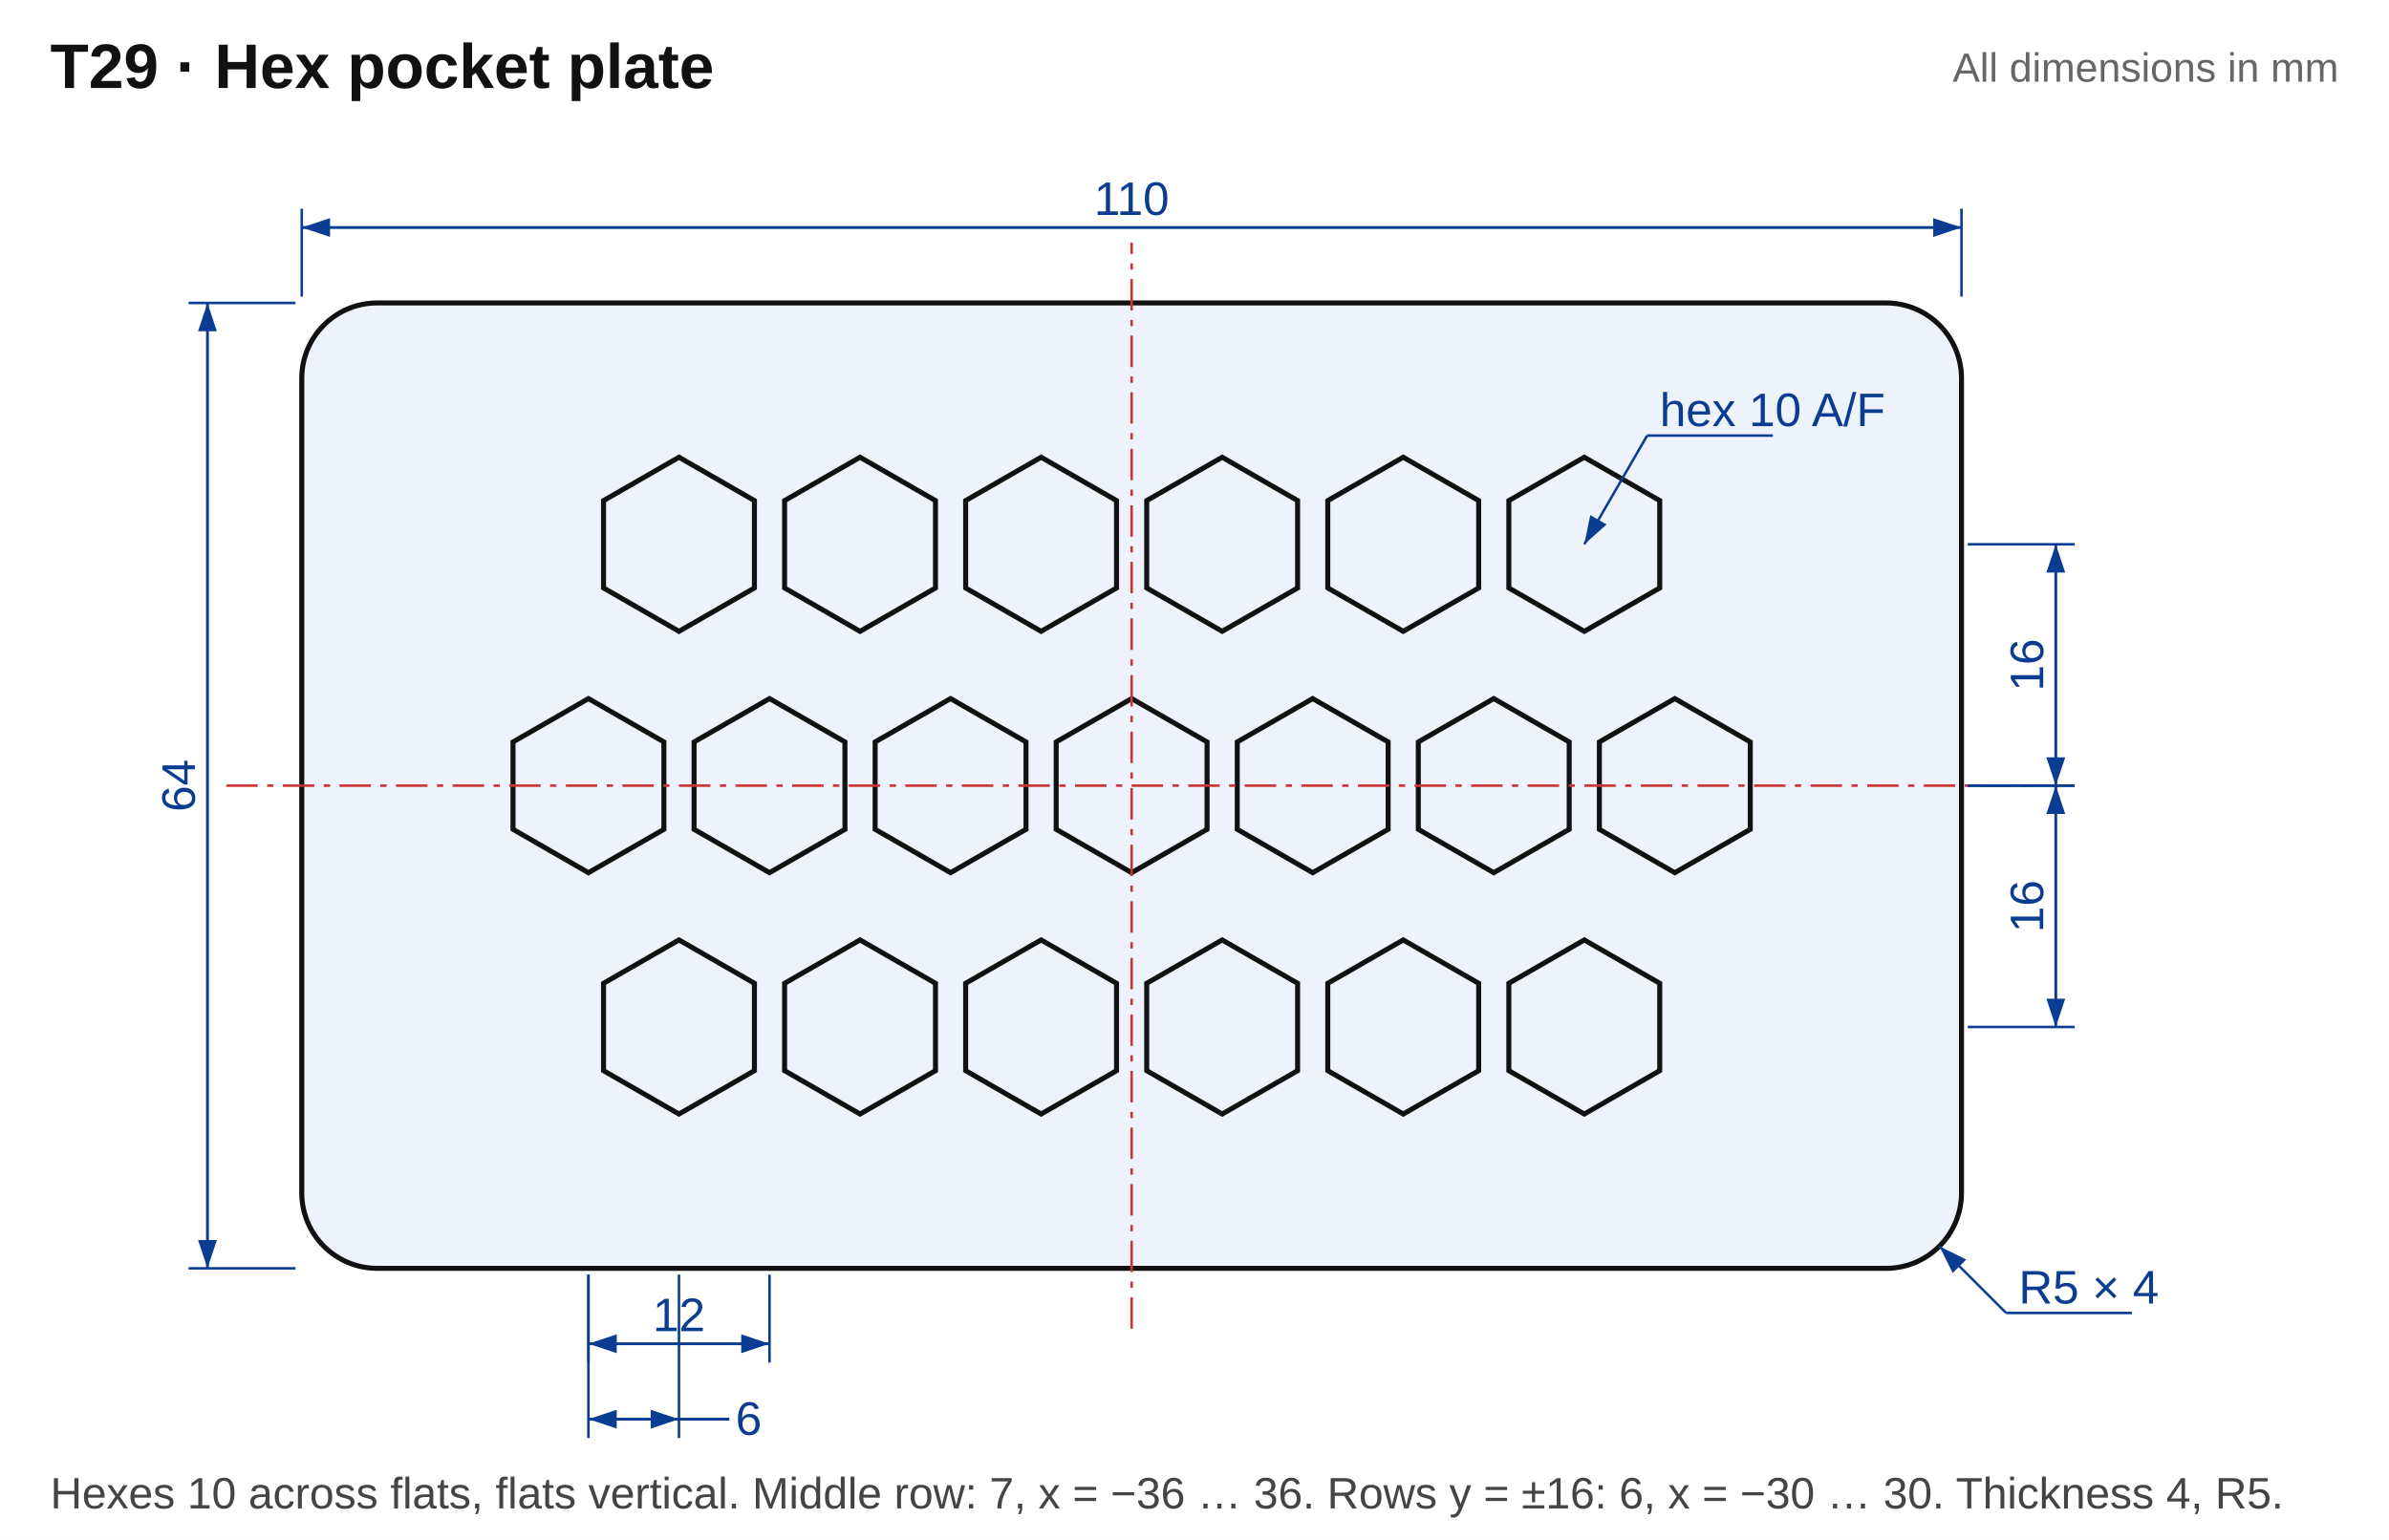
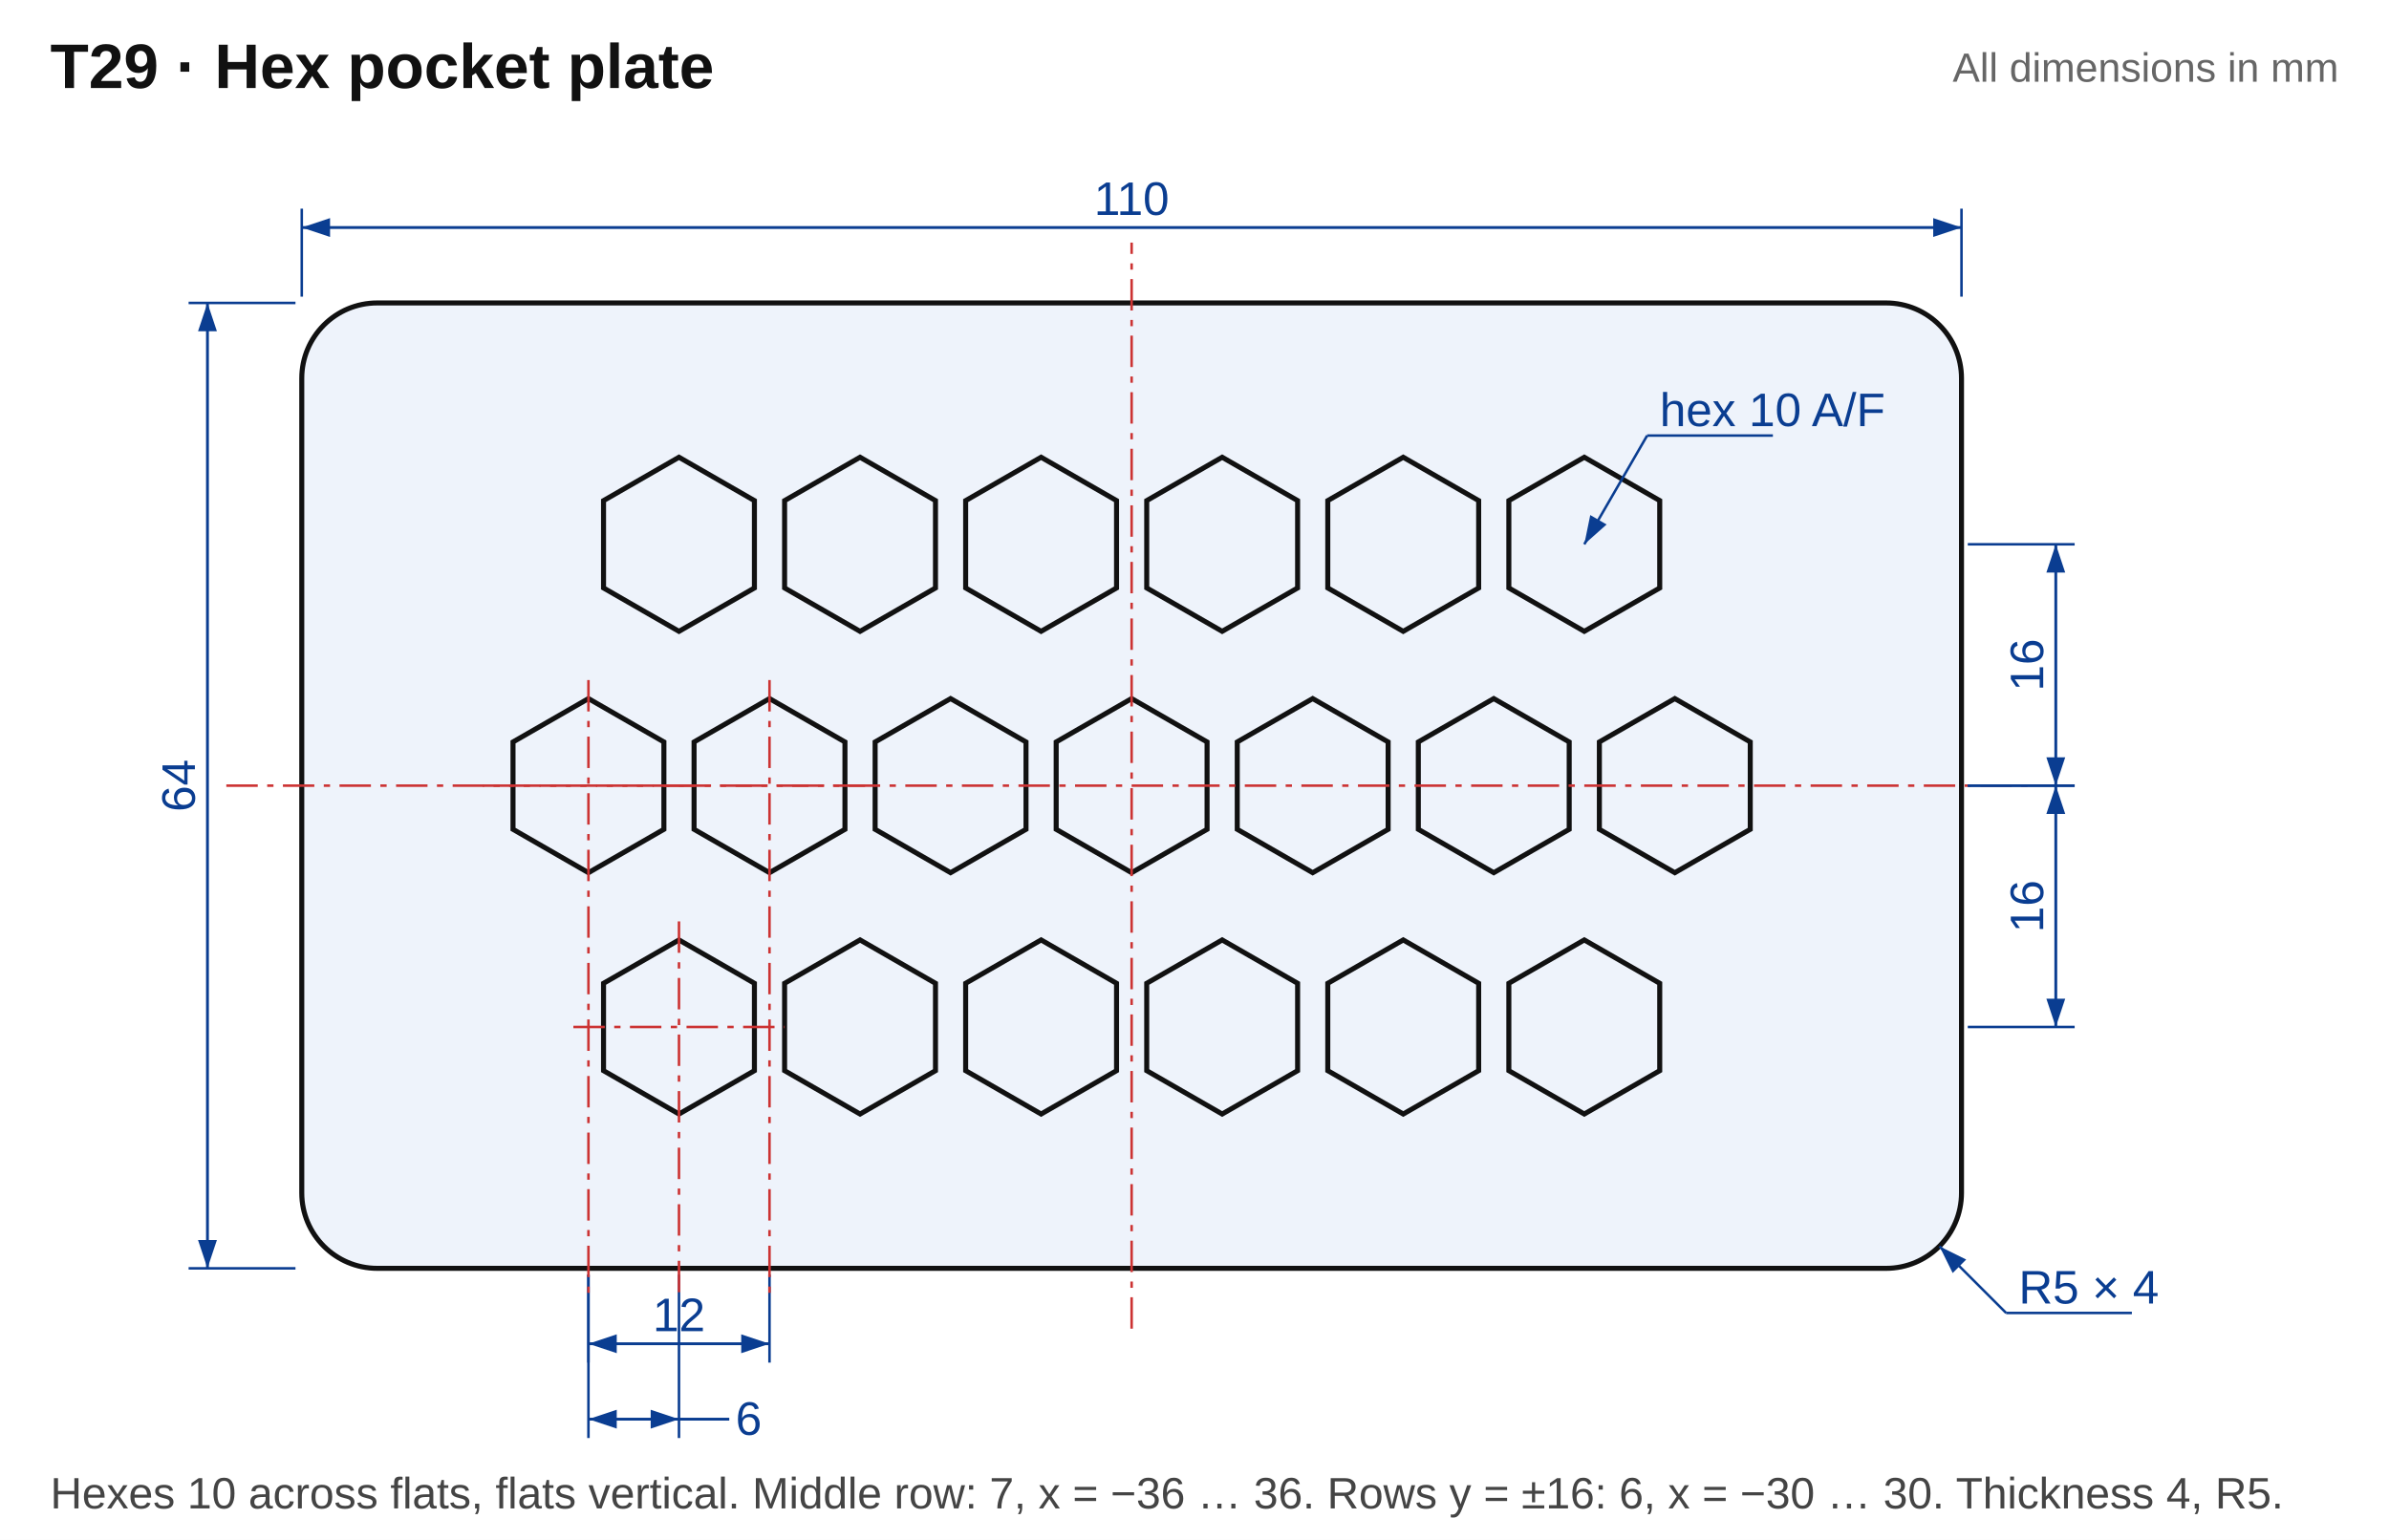
<svg xmlns="http://www.w3.org/2000/svg" viewBox="0 0 760 490" width="760" height="490">
  <rect width="100%" height="100%" fill="white" />
  <text x="16" y="28" font-size="20" font-weight="bold" font-family="Arial,Helvetica,sans-serif" fill="#111">T29 · Hex pocket plate</text>
  <text x="744" y="26" font-size="13" text-anchor="end" font-family="Arial,Helvetica,sans-serif" fill="#666">All dimensions in mm</text>
  <rect x="96.0" y="96.4" width="528.0" height="307.2" rx="24.0" fill="#eef3fb" stroke="#111" stroke-width="1.6" />
  <polygon points="211.2,236.1 187.2,222.3 163.2,236.1 163.2,263.9 187.2,277.7 211.2,263.9" fill="none" stroke="#111" stroke-width="1.6" />
  <polygon points="268.8,236.1 244.8,222.3 220.8,236.1 220.8,263.9 244.8,277.7 268.8,263.9" fill="none" stroke="#111" stroke-width="1.6" />
  <polygon points="326.4,236.1 302.4,222.3 278.4,236.1 278.4,263.9 302.4,277.7 326.4,263.9" fill="none" stroke="#111" stroke-width="1.6" />
  <polygon points="384.0,236.1 360.0,222.3 336.0,236.1 336.0,263.9 360.0,277.7 384.0,263.9" fill="none" stroke="#111" stroke-width="1.6" />
  <polygon points="441.6,236.1 417.6,222.3 393.6,236.1 393.6,263.9 417.6,277.7 441.6,263.9" fill="none" stroke="#111" stroke-width="1.6" />
  <polygon points="499.2,236.1 475.2,222.3 451.2,236.1 451.2,263.9 475.2,277.7 499.2,263.9" fill="none" stroke="#111" stroke-width="1.6" />
  <polygon points="556.8,236.1 532.8,222.3 508.8,236.1 508.8,263.9 532.8,277.7 556.8,263.9" fill="none" stroke="#111" stroke-width="1.6" />
  <polygon points="240.0,312.9 216.0,299.1 192.0,312.9 192.0,340.7 216.0,354.5 240.0,340.7" fill="none" stroke="#111" stroke-width="1.6" />
  <polygon points="240.0,159.3 216.0,145.5 192.0,159.3 192.0,187.1 216.0,200.9 240.0,187.1" fill="none" stroke="#111" stroke-width="1.6" />
  <polygon points="297.6,312.9 273.6,299.1 249.6,312.9 249.6,340.7 273.6,354.5 297.6,340.7" fill="none" stroke="#111" stroke-width="1.6" />
  <polygon points="297.6,159.3 273.6,145.5 249.6,159.3 249.6,187.1 273.6,200.9 297.6,187.1" fill="none" stroke="#111" stroke-width="1.6" />
  <polygon points="355.2,312.9 331.2,299.1 307.2,312.9 307.2,340.7 331.2,354.5 355.2,340.7" fill="none" stroke="#111" stroke-width="1.6" />
  <polygon points="355.2,159.3 331.2,145.5 307.2,159.3 307.2,187.1 331.2,200.9 355.2,187.1" fill="none" stroke="#111" stroke-width="1.6" />
  <polygon points="412.8,312.9 388.8,299.1 364.8,312.9 364.8,340.7 388.8,354.5 412.8,340.7" fill="none" stroke="#111" stroke-width="1.6" />
  <polygon points="412.8,159.3 388.8,145.5 364.8,159.3 364.8,187.1 388.8,200.9 412.8,187.1" fill="none" stroke="#111" stroke-width="1.6" />
  <polygon points="470.4,312.9 446.4,299.1 422.4,312.9 422.4,340.7 446.4,354.5 470.4,340.7" fill="none" stroke="#111" stroke-width="1.6" />
  <polygon points="470.4,159.3 446.4,145.5 422.4,159.3 422.4,187.1 446.4,200.9 470.4,187.1" fill="none" stroke="#111" stroke-width="1.6" />
  <polygon points="528.0,312.9 504.0,299.1 480.0,312.9 480.0,340.7 504.0,354.5 528.0,340.7" fill="none" stroke="#111" stroke-width="1.6" />
  <polygon points="528.0,159.3 504.0,145.5 480.0,159.3 480.0,187.1 504.0,200.9 528.0,187.1" fill="none" stroke="#111" stroke-width="1.6" />
  <line x1="72.0" y1="250.0" x2="648.0" y2="250.0" stroke="#c33" stroke-width="0.8" stroke-dasharray="10 3 2 3" />
  <line x1="360.0" y1="422.8" x2="360.0" y2="77.2" stroke="#c33" stroke-width="0.8" stroke-dasharray="10 3 2 3" />
  <line x1="96.0" y1="94.4" x2="96.0" y2="66.4" stroke="#0a3d91" stroke-width="0.8" />
  <line x1="624.0" y1="94.4" x2="624.0" y2="66.4" stroke="#0a3d91" stroke-width="0.8" />
  <line x1="96.0" y1="72.4" x2="624.0" y2="72.4" stroke="#0a3d91" stroke-width="0.9" />
  <polygon points="96.0,72.4 105.0,69.4 105.0,75.4" fill="#0a3d91" />
  <polygon points="624.0,72.4 615.0,75.4 615.0,69.4" fill="#0a3d91" />
  <text x="360.0" y="68.4" font-size="15" font-family="Arial,Helvetica,sans-serif" text-anchor="middle" fill="#0a3d91">110</text>
  <line x1="94.0" y1="403.6" x2="60.0" y2="403.6" stroke="#0a3d91" stroke-width="0.8" />
  <line x1="94.0" y1="96.4" x2="60.0" y2="96.4" stroke="#0a3d91" stroke-width="0.8" />
  <line x1="66.0" y1="403.6" x2="66.0" y2="96.4" stroke="#0a3d91" stroke-width="0.9" />
  <polygon points="66.0,403.6 63.0,394.6 69.0,394.6" fill="#0a3d91" />
  <polygon points="66.0,96.4 69.0,105.4 63.0,105.4" fill="#0a3d91" />
  <text x="62.0" y="250.0" font-size="15" font-family="Arial,Helvetica,sans-serif" text-anchor="middle" fill="#0a3d91" transform="rotate(-90.0 62.0 250.0)">64</text>
  <line x1="187.2" y1="405.6" x2="187.2" y2="433.6" stroke="#0a3d91" stroke-width="0.8" />
  <line x1="244.8" y1="405.6" x2="244.8" y2="433.6" stroke="#0a3d91" stroke-width="0.8" />
  <line x1="187.2" y1="427.6" x2="244.8" y2="427.6" stroke="#0a3d91" stroke-width="0.9" />
  <polygon points="187.2,427.6 196.2,424.6 196.2,430.6" fill="#0a3d91" />
  <polygon points="244.8,427.6 235.8,430.6 235.8,424.6" fill="#0a3d91" />
  <text x="216.0" y="423.6" font-size="15" font-family="Arial,Helvetica,sans-serif" text-anchor="middle" fill="#0a3d91">12</text>
  <line x1="187.2" y1="405.6" x2="187.2" y2="457.6" stroke="#0a3d91" stroke-width="0.8" />
  <line x1="216.0" y1="405.6" x2="216.0" y2="457.6" stroke="#0a3d91" stroke-width="0.8" />
  <line x1="187.2" y1="451.6" x2="216.0" y2="451.6" stroke="#0a3d91" stroke-width="0.9" />
  <polygon points="187.2,451.6 196.2,448.6 196.2,454.6" fill="#0a3d91" />
  <polygon points="216.0,451.6 207.0,454.6 207.0,448.6" fill="#0a3d91" />
  <line x1="216.0" y1="451.6" x2="232.0" y2="451.6" stroke="#0a3d91" stroke-width="0.9" />
  <text x="234.0" y="456.6" font-size="15" font-family="Arial,Helvetica,sans-serif" text-anchor="start" fill="#0a3d91">6</text>
+   <line x1="187.2" y1="216.4" x2="187.2" y2="413.2" stroke="#c33" stroke-width="0.8" stroke-dasharray="10 3 2 3" />
+   <line x1="153.6" y1="250.0" x2="220.8" y2="250.0" stroke="#c33" stroke-width="0.8" stroke-dasharray="10 3 2 3" />
+   <line x1="244.8" y1="216.4" x2="244.8" y2="413.2" stroke="#c33" stroke-width="0.8" stroke-dasharray="10 3 2 3" />
+   <line x1="211.2" y1="250.0" x2="278.4" y2="250.0" stroke="#c33" stroke-width="0.8" stroke-dasharray="10 3 2 3" />
+   <line x1="216.0" y1="293.2" x2="216.0" y2="413.2" stroke="#c33" stroke-width="0.8" stroke-dasharray="10 3 2 3" />
+   <line x1="182.4" y1="326.8" x2="249.6" y2="326.8" stroke="#c33" stroke-width="0.8" stroke-dasharray="10 3 2 3" />
  <line x1="626.0" y1="250.0" x2="660.0" y2="250.0" stroke="#0a3d91" stroke-width="0.8" />
  <line x1="626.0" y1="173.2" x2="660.0" y2="173.2" stroke="#0a3d91" stroke-width="0.8" />
  <line x1="654.0" y1="250.0" x2="654.0" y2="173.2" stroke="#0a3d91" stroke-width="0.9" />
  <polygon points="654.0,250.0 651.0,241.0 657.0,241.0" fill="#0a3d91" />
  <polygon points="654.0,173.2 657.0,182.2 651.0,182.2" fill="#0a3d91" />
  <text x="650.0" y="211.6" font-size="15" font-family="Arial,Helvetica,sans-serif" text-anchor="middle" fill="#0a3d91" transform="rotate(-90.0 650.0 211.6)">16</text>
  <line x1="626.0" y1="326.8" x2="660.0" y2="326.8" stroke="#0a3d91" stroke-width="0.8" />
  <line x1="626.0" y1="250.0" x2="660.0" y2="250.0" stroke="#0a3d91" stroke-width="0.8" />
  <line x1="654.0" y1="326.8" x2="654.0" y2="250.0" stroke="#0a3d91" stroke-width="0.9" />
  <polygon points="654.0,326.8 651.0,317.8 657.0,317.8" fill="#0a3d91" />
  <polygon points="654.0,250.0 657.0,259.0 651.0,259.0" fill="#0a3d91" />
  <text x="650.0" y="288.4" font-size="15" font-family="Arial,Helvetica,sans-serif" text-anchor="middle" fill="#0a3d91" transform="rotate(-90.0 650.0 288.4)">16</text>
  <line x1="504.0" y1="173.2" x2="524.0" y2="138.6" stroke="#0a3d91" stroke-width="0.8" />
  <polygon points="504.0,173.2 505.9,163.9 511.1,166.9" fill="#0a3d91" />
  <line x1="524.0" y1="138.6" x2="564.0" y2="138.6" stroke="#0a3d91" stroke-width="0.8" />
  <text x="528.0" y="135.6" font-size="15" font-family="Arial,Helvetica,sans-serif" text-anchor="start" fill="#0a3d91">hex 10 A/F</text>
  <line x1="617.0" y1="396.6" x2="638.2" y2="417.8" stroke="#0a3d91" stroke-width="0.8" />
  <polygon points="617.0,396.6 625.5,400.8 621.2,405.1" fill="#0a3d91" />
  <line x1="638.2" y1="417.8" x2="678.2" y2="417.8" stroke="#0a3d91" stroke-width="0.8" />
  <text x="642.2" y="414.8" font-size="15" font-family="Arial,Helvetica,sans-serif" text-anchor="start" fill="#0a3d91">R5 × 4</text>
  <text x="16" y="480" font-size="14" font-family="Arial,Helvetica,sans-serif" fill="#444">Hexes 10 across flats, flats vertical. Middle row: 7, x = −36 … 36. Rows y = ±16: 6, x = −30 … 30. Thickness 4, R5.</text>
</svg>
